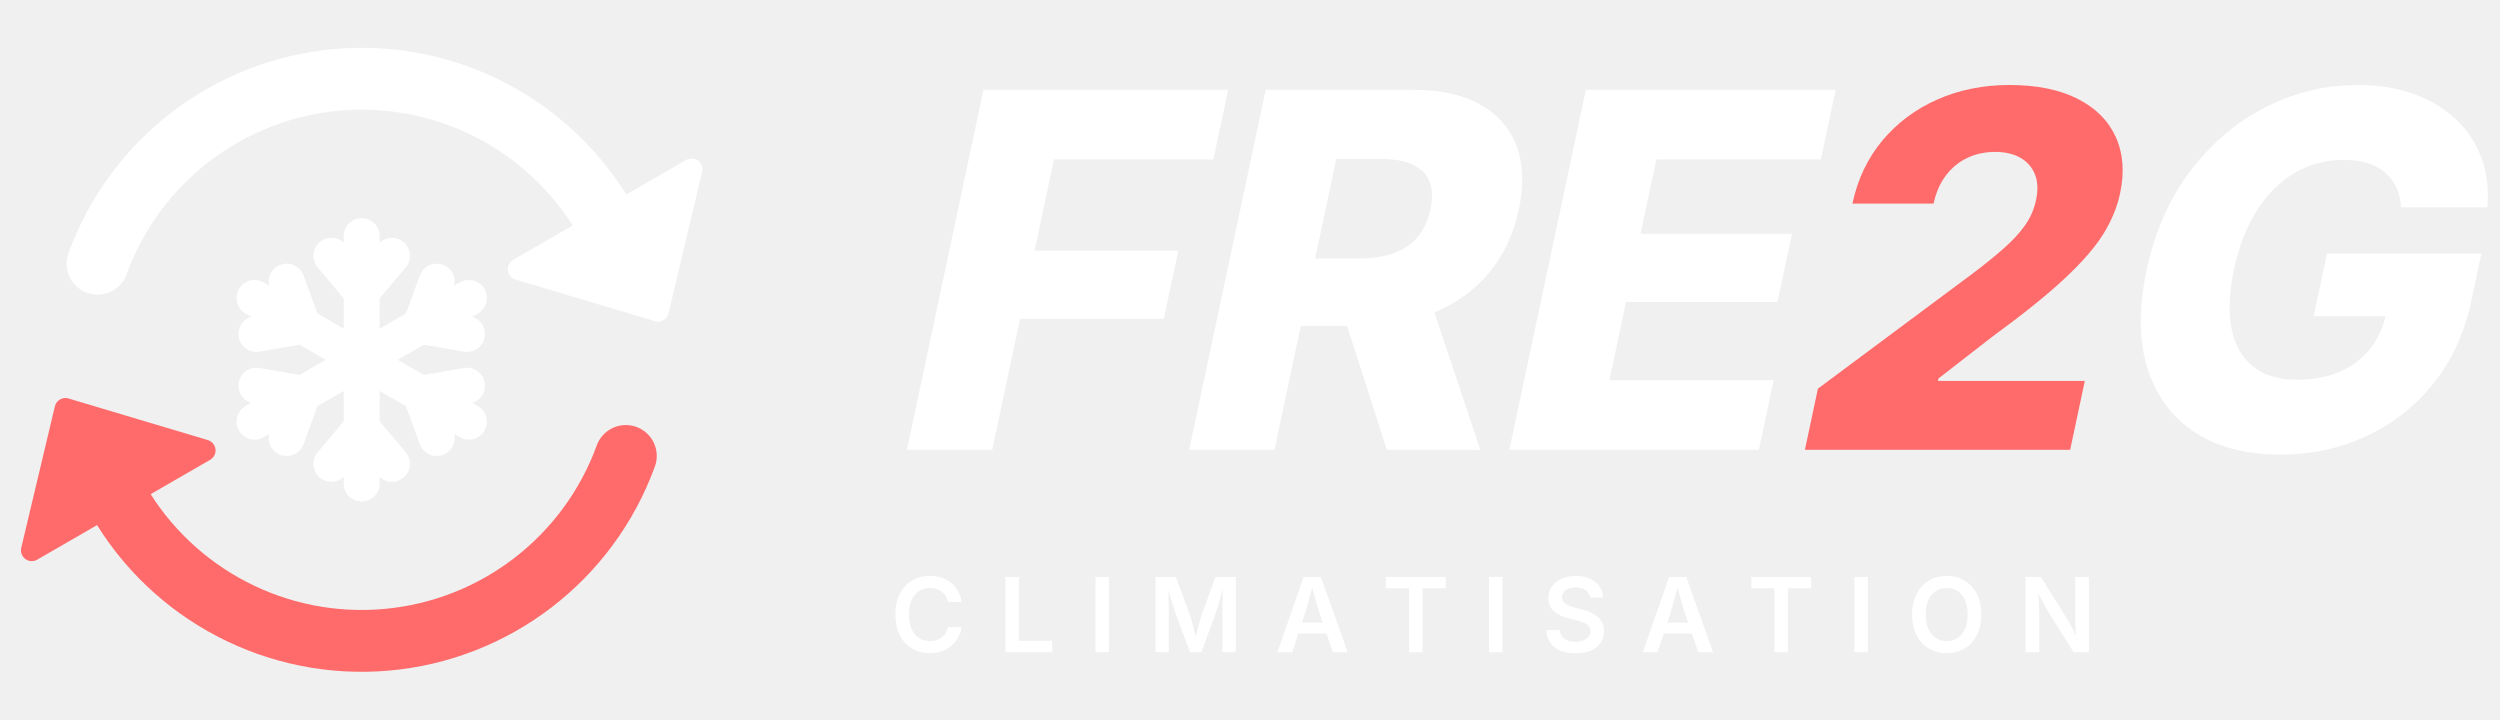
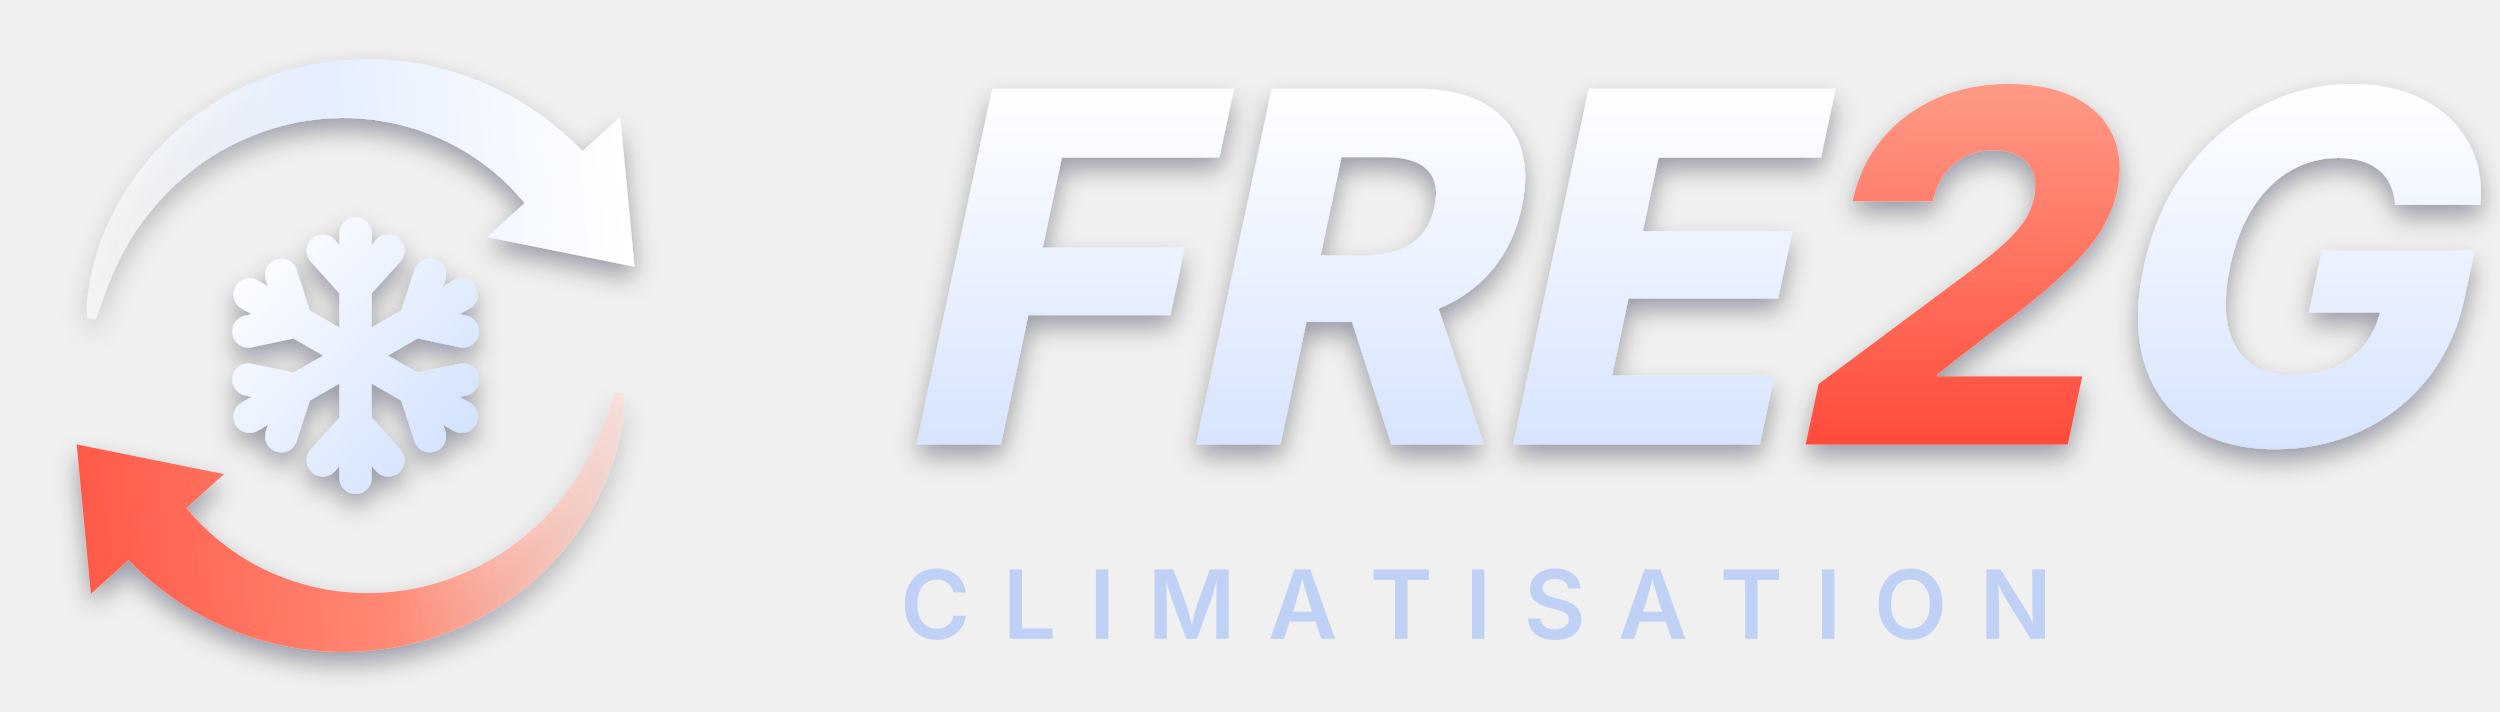
- <svg xmlns="http://www.w3.org/2000/svg" viewBox="0 0 222 64" width="667" height="192">
-   <path d="M8.51 23.45A25.0 25.0 0 0 1 53.65 19.50" stroke="#FFFFFF" stroke-width="5.5" fill="none" stroke-linecap="round" />
-   <path d="M58.35 27.64L61.34 15.06L45.96 23.94Z" fill="#FFFFFF" stroke="#FFFFFF" stroke-width="1.925" stroke-linejoin="round" />
-   <path d="M55.49 40.55A25.0 25.0 0 0 1 10.35 44.50" stroke="#FF6B6B" stroke-width="5.5" fill="none" stroke-linecap="round" />
-   <path d="M5.65 36.36L2.66 48.94L18.04 40.06Z" fill="#FF6B6B" stroke="#FF6B6B" stroke-width="1.925" stroke-linejoin="round" />
-   <path d="M32.00 43.00L32.00 21.00" stroke="#FFFFFF" stroke-width="3.2" stroke-linecap="round" />
-   <path d="M32.00 25.95L29.31 22.75" stroke="#FFFFFF" stroke-width="3.2" stroke-linecap="round" />
-   <path d="M32.00 25.95L34.69 22.75" stroke="#FFFFFF" stroke-width="3.2" stroke-linecap="round" />
-   <path d="M32.00 38.05L34.69 41.25" stroke="#FFFFFF" stroke-width="3.2" stroke-linecap="round" />
-   <path d="M32.00 38.05L29.31 41.25" stroke="#FFFFFF" stroke-width="3.2" stroke-linecap="round" />
-   <path d="M22.47 37.50L41.53 26.50" stroke="#FFFFFF" stroke-width="3.2" stroke-linecap="round" />
-   <path d="M37.24 28.98L38.67 25.05" stroke="#FFFFFF" stroke-width="3.2" stroke-linecap="round" />
-   <path d="M37.24 28.98L41.36 29.70" stroke="#FFFFFF" stroke-width="3.2" stroke-linecap="round" />
-   <path d="M26.76 35.02L25.33 38.95" stroke="#FFFFFF" stroke-width="3.2" stroke-linecap="round" />
-   <path d="M26.76 35.02L22.64 34.30" stroke="#FFFFFF" stroke-width="3.2" stroke-linecap="round" />
-   <path d="M22.47 26.50L41.53 37.50" stroke="#FFFFFF" stroke-width="3.2" stroke-linecap="round" />
-   <path d="M37.24 35.02L41.36 34.30" stroke="#FFFFFF" stroke-width="3.2" stroke-linecap="round" />
-   <path d="M37.24 35.02L38.67 38.95" stroke="#FFFFFF" stroke-width="3.2" stroke-linecap="round" />
-   <path d="M26.76 28.98L22.64 29.70" stroke="#FFFFFF" stroke-width="3.2" stroke-linecap="round" />
-   <path d="M26.76 28.98L25.33 25.05" stroke="#FFFFFF" stroke-width="3.2" stroke-linecap="round" />
-   <path d="M80.492 40.0 87.296 7.988H109.06L107.745 14.176H93.565L91.839 22.297H104.622L103.334 28.355H90.551L88.076 40.0ZM105.592 40.0 112.396 7.988H125.502Q129.111 7.988 131.456 9.288Q133.801 10.588 134.701 12.973Q135.601 15.357 134.907 18.623Q134.209 21.91 132.274 24.241Q130.339 26.572 127.419 27.775Q124.499 28.979 120.825 28.979H112.468L113.742 22.984H120.724Q122.508 22.984 123.8 22.512Q125.093 22.039 125.911 21.072Q126.729 20.105 127.044 18.623Q127.364 17.119 126.961 16.131Q126.559 15.143 125.463 14.638Q124.368 14.133 122.584 14.133H118.674L113.176 40.0ZM123.166 40.0 118.477 25.369H126.598L131.481 40.0ZM134.065 40.0 140.869 7.988H163.084L161.769 14.176H147.138L145.731 20.793H159.202L157.914 26.852H144.444L142.964 33.812H157.573L156.258 40.0Z" fill="#FFFFFF" />
-   <path d="M160.351 40.0 161.507 34.564 175.339 24.273Q176.926 23.07 178.078 22.05Q179.229 21.029 179.938 20.02Q180.647 19.01 180.907 17.785Q181.19 16.453 180.803 15.497Q180.415 14.541 179.504 14.025Q178.593 13.51 177.261 13.51Q175.908 13.51 174.784 14.047Q173.66 14.584 172.882 15.615Q172.104 16.646 171.794 18.107H164.575Q165.265 14.863 167.239 12.5Q169.213 10.137 172.129 8.848Q175.046 7.559 178.548 7.559Q182.157 7.559 184.574 8.772Q186.991 9.986 187.988 12.167Q188.986 14.348 188.378 17.205Q187.99 19.031 186.894 20.804Q185.797 22.576 183.451 24.768Q181.106 26.959 176.986 29.967L172.226 33.662L172.18 33.877H185.243L183.941 40.0Z" fill="#FF6B6B" />
-   <path d="M202.617 40.43Q198.062 40.43 195.026 38.442Q191.989 36.455 190.826 32.781Q189.662 29.107 190.735 24.059Q191.85 18.816 194.685 15.132Q197.519 11.447 201.381 9.503Q205.243 7.559 209.518 7.559Q212.289 7.559 214.494 8.354Q216.699 9.148 218.247 10.609Q219.795 12.07 220.522 14.058Q221.249 16.045 221.043 18.43H213.373Q213.304 17.441 212.944 16.657Q212.585 15.873 211.928 15.325Q211.271 14.777 210.352 14.498Q209.434 14.219 208.231 14.219Q205.911 14.219 203.939 15.357Q201.968 16.496 200.57 18.677Q199.172 20.857 198.514 23.951Q197.852 27.066 198.299 29.258Q198.746 31.449 200.219 32.609Q201.691 33.77 204.097 33.77Q206.267 33.77 207.911 33.061Q209.555 32.352 210.609 31.03Q211.663 29.709 212.042 27.926L213.441 28.119H205.599L206.782 22.555H220.51L219.615 26.766Q218.706 31.041 216.251 34.103Q213.795 37.164 210.258 38.797Q206.72 40.43 202.617 40.43Z" fill="#FFFFFF" />
-   <path d="M82.526 58.09Q81.646 58.09 80.954 57.681Q80.262 57.272 79.863 56.504Q79.463 55.736 79.463 54.658Q79.463 53.575 79.865 52.805Q80.267 52.034 80.961 51.626Q81.655 51.217 82.526 51.217Q83.074 51.217 83.553 51.372Q84.031 51.527 84.406 51.825Q84.781 52.124 85.024 52.555Q85.267 52.987 85.347 53.535H84.139Q84.081 53.234 83.939 53.005Q83.798 52.776 83.587 52.616Q83.375 52.457 83.11 52.374Q82.845 52.29 82.544 52.29Q81.996 52.29 81.572 52.567Q81.147 52.843 80.907 53.371Q80.667 53.899 80.667 54.658Q80.667 55.426 80.909 55.952Q81.152 56.477 81.576 56.747Q82.001 57.016 82.54 57.016Q82.841 57.016 83.106 56.933Q83.371 56.85 83.584 56.691Q83.798 56.531 83.941 56.3Q84.085 56.068 84.139 55.772H85.352Q85.285 56.253 85.058 56.673Q84.831 57.093 84.463 57.412Q84.094 57.73 83.607 57.91Q83.119 58.09 82.526 58.09ZM89.253 58.0V51.307H90.452V56.989H93.408V58.0ZM98.454 51.307V58.0H97.254V51.307ZM102.602 58.0V51.307H104.407L105.679 54.761Q105.746 54.954 105.829 55.258Q105.912 55.561 106 55.911Q106.088 56.262 106.166 56.596Q106.245 56.931 106.299 57.187H106.056Q106.11 56.935 106.189 56.605Q106.267 56.275 106.355 55.922Q106.442 55.57 106.525 55.264Q106.609 54.959 106.671 54.761L107.929 51.307H109.74V58.0H108.545V54.622Q108.545 54.406 108.549 54.101Q108.554 53.795 108.563 53.445Q108.572 53.095 108.581 52.737Q108.59 52.38 108.59 52.057H108.675Q108.585 52.412 108.48 52.782Q108.374 53.153 108.271 53.501Q108.167 53.849 108.075 54.141Q107.983 54.433 107.916 54.622L106.68 58.0H105.661L104.407 54.622Q104.34 54.433 104.248 54.148Q104.156 53.863 104.05 53.517Q103.945 53.171 103.839 52.796Q103.734 52.421 103.63 52.057H103.729Q103.734 52.358 103.743 52.71Q103.752 53.063 103.758 53.418Q103.765 53.773 103.772 54.085Q103.779 54.397 103.779 54.622V58.0ZM113.438 58.0 115.774 51.307H117.297L119.687 58.0H118.371L117.18 54.523Q117.005 53.984 116.816 53.303Q116.628 52.623 116.398 51.756H116.65Q116.425 52.632 116.243 53.317Q116.062 54.002 115.9 54.523L114.75 58.0ZM114.799 56.342V55.377H118.326V56.342ZM123.08 52.317V51.307H128.407V52.317H126.346V58.0H125.146V52.317ZM133.454 51.307V58.0H132.254V51.307ZM139.951 58.103Q139.173 58.103 138.601 57.861Q138.028 57.618 137.704 57.155Q137.381 56.693 137.354 56.032H138.536Q138.567 56.383 138.756 56.616Q138.944 56.85 139.254 56.965Q139.564 57.079 139.942 57.079Q140.337 57.079 140.64 56.958Q140.943 56.837 141.114 56.619Q141.285 56.401 141.285 56.113Q141.285 55.853 141.134 55.682Q140.984 55.511 140.712 55.392Q140.44 55.273 140.076 55.183L139.317 54.986Q138.477 54.77 138.008 54.334Q137.538 53.899 137.538 53.189Q137.538 52.596 137.857 52.151Q138.176 51.706 138.729 51.462Q139.281 51.217 139.982 51.217Q140.696 51.217 141.235 51.464Q141.774 51.711 142.078 52.147Q142.381 52.582 142.394 53.139H141.231Q141.186 52.708 140.847 52.472Q140.508 52.237 139.964 52.237Q139.587 52.237 139.315 52.351Q139.043 52.466 138.897 52.663Q138.751 52.861 138.751 53.117Q138.751 53.396 138.924 53.575Q139.097 53.755 139.36 53.863Q139.623 53.971 139.892 54.038L140.517 54.2Q140.889 54.289 141.24 54.438Q141.59 54.586 141.871 54.813Q142.152 55.04 142.318 55.363Q142.484 55.687 142.484 56.122Q142.484 56.711 142.183 57.158Q141.882 57.605 141.316 57.854Q140.75 58.103 139.951 58.103ZM145.936 58.0 148.271 51.307H149.794L152.184 58.0H150.868L149.678 54.523Q149.502 53.984 149.314 53.303Q149.125 52.623 148.896 51.756H149.147Q148.923 52.632 148.741 53.317Q148.559 54.002 148.397 54.523L147.247 58.0ZM147.297 56.342V55.377H150.823V56.342ZM155.577 52.317V51.307H160.905V52.317H158.843V58.0H157.644V52.317ZM165.951 51.307V58.0H164.752V51.307ZM172.965 58.09Q172.084 58.09 171.388 57.681Q170.692 57.272 170.29 56.504Q169.887 55.736 169.887 54.658Q169.887 53.575 170.29 52.805Q170.692 52.034 171.388 51.626Q172.084 51.217 172.965 51.217Q173.841 51.217 174.535 51.626Q175.229 52.034 175.631 52.805Q176.033 53.575 176.033 54.658Q176.033 55.736 175.631 56.506Q175.229 57.277 174.535 57.683Q173.841 58.09 172.965 58.09ZM172.965 57.016Q173.508 57.016 173.928 56.744Q174.348 56.473 174.586 55.945Q174.824 55.417 174.824 54.658Q174.824 53.89 174.586 53.362Q174.348 52.834 173.928 52.562Q173.508 52.29 172.965 52.29Q172.417 52.29 171.994 52.564Q171.572 52.838 171.332 53.366Q171.091 53.894 171.091 54.658Q171.091 55.417 171.332 55.943Q171.572 56.468 171.994 56.742Q172.417 57.016 172.965 57.016ZM179.969 58.0V51.307H181.326L183.639 54.995Q183.783 55.224 183.945 55.514Q184.107 55.803 184.282 56.16Q184.457 56.518 184.628 56.953H184.493Q184.462 56.576 184.437 56.178Q184.412 55.781 184.401 55.424Q184.39 55.067 184.39 54.82V51.307H185.607V58.0H184.246L182.157 54.68Q181.959 54.361 181.784 54.051Q181.609 53.741 181.407 53.351Q181.205 52.96 180.917 52.407H181.088Q181.115 52.897 181.137 53.335Q181.16 53.773 181.175 54.119Q181.191 54.465 181.191 54.676V58.0Z" fill="#FFFFFF" />
+ <svg xmlns="http://www.w3.org/2000/svg" viewBox="0 0 225 64" width="675" height="192">
+   <defs>
+     <linearGradient id="mb" gradientUnits="userSpaceOnUse" x1="8.2" y1="28.7" x2="57.1" y2="24.0">
+       <stop offset="0" stop-color="#FFFFFF80" />
+       <stop offset=".45" stop-color="#E4EEFF" />
+       <stop offset="1" stop-color="#FFFFFF" />
+     </linearGradient>
+     <linearGradient id="mr" gradientUnits="userSpaceOnUse" x1="55.8" y1="35.3" x2="6.9" y2="40.0">
+       <stop offset="0" stop-color="#FFD2C780" />
+       <stop offset=".45" stop-color="#FF8A76" />
+       <stop offset="1" stop-color="#FF5A48" />
+     </linearGradient>
+     <linearGradient id="mf" x1="0" y1="0" x2="1" y2="1">
+       <stop offset="0" stop-color="#FFFFFF" />
+       <stop offset="1" stop-color="#CFE0FF" />
+     </linearGradient>
+     <linearGradient id="mw" x1="0" y1="0" x2="0" y2="1">
+       <stop offset="0" stop-color="#FFFFFF" />
+       <stop offset="1" stop-color="#D6E4FF" />
+     </linearGradient>
+     <linearGradient id="mt" x1="0" y1="0" x2="0" y2="1">
+       <stop offset="0" stop-color="#FF9A86" />
+       <stop offset="1" stop-color="#FF4B3A" />
+     </linearGradient>
+     <filter id="ms" x="-20%" y="-20%" width="140%" height="150%">
+       <feDropShadow dx="0" dy="1.1" stdDeviation="1.1" flood-color="#000814" flood-opacity="0.35" />
+     </filter>
+   </defs>
+   <g filter="url(#ms)">
+     <path d="M7.84 28.60L7.82 27.43L7.94 26.26L8.13 25.10L8.39 23.95L8.71 22.81L9.09 21.68L9.53 20.57L10.03 19.49L10.58 18.42L11.19 17.38L11.84 16.37L12.55 15.39L13.31 14.44L14.11 13.53L14.96 12.66L15.86 11.83L16.79 11.04L17.77 10.29L18.78 9.59L19.82 8.94L20.90 8.34L22.01 7.78L23.15 7.29L24.31 6.84L25.49 6.45L26.70 6.12L27.92 5.84L29.15 5.63L30.40 5.47L31.65 5.37L32.91 5.33L34.18 5.35L35.44 5.44L36.70 5.58L37.95 5.78L39.20 6.05L40.43 6.37L41.65 6.75L42.85 7.19L44.03 7.69L45.19 8.24L46.33 8.85L47.43 9.51L48.50 10.23L49.54 11.00L50.55 11.82L51.51 12.69L52.44 13.60L55.82 10.55L57.10 24.00L43.85 21.33L47.23 18.28L46.60 17.55L45.93 16.84L45.23 16.16L44.50 15.52L43.73 14.91L42.93 14.33L42.11 13.79L41.26 13.29L40.38 12.83L39.49 12.41L38.57 12.04L37.63 11.70L36.67 11.41L35.71 11.16L34.72 10.96L33.73 10.80L32.73 10.70L31.72 10.63L30.71 10.62L29.69 10.65L28.68 10.73L27.67 10.86L26.66 11.03L25.66 11.26L24.67 11.53L23.69 11.84L22.72 12.21L21.77 12.62L20.83 13.07L19.92 13.57L19.02 14.11L18.15 14.70L17.31 15.32L16.49 15.99L15.70 16.69L14.95 17.44L14.22 18.22L13.53 19.03L12.88 19.88L12.26 20.76L11.68 21.67L11.14 22.60L10.64 23.57L10.18 24.56L9.76 25.57L9.37 26.60L9.01 27.65L8.63 28.72Z" fill="url(#mb)" />
+     <path d="M56.16 35.40L56.18 36.57L56.06 37.74L55.87 38.90L55.61 40.05L55.29 41.19L54.91 42.32L54.47 43.43L53.97 44.51L53.42 45.58L52.81 46.62L52.16 47.63L51.45 48.61L50.69 49.56L49.89 50.47L49.04 51.34L48.14 52.17L47.21 52.96L46.23 53.71L45.22 54.41L44.18 55.06L43.10 55.66L41.99 56.22L40.85 56.71L39.69 57.16L38.51 57.55L37.30 57.88L36.08 58.16L34.85 58.37L33.60 58.53L32.35 58.63L31.09 58.67L29.82 58.65L28.56 58.56L27.30 58.42L26.05 58.22L24.80 57.95L23.57 57.63L22.35 57.25L21.15 56.81L19.97 56.31L18.81 55.76L17.67 55.15L16.57 54.49L15.50 53.77L14.46 53.00L13.45 52.18L12.49 51.31L11.56 50.40L8.18 53.45L6.90 40.00L20.15 42.67L16.77 45.72L17.40 46.45L18.07 47.16L18.77 47.84L19.50 48.48L20.27 49.09L21.07 49.67L21.89 50.21L22.74 50.71L23.62 51.17L24.51 51.59L25.43 51.96L26.37 52.30L27.33 52.59L28.29 52.84L29.28 53.04L30.27 53.20L31.27 53.30L32.28 53.37L33.29 53.38L34.31 53.35L35.32 53.27L36.33 53.14L37.34 52.97L38.34 52.74L39.33 52.47L40.31 52.16L41.28 51.79L42.23 51.38L43.17 50.93L44.08 50.43L44.98 49.89L45.85 49.30L46.69 48.68L47.51 48.01L48.30 47.31L49.05 46.56L49.78 45.78L50.47 44.97L51.12 44.12L51.74 43.24L52.32 42.33L52.86 41.40L53.36 40.43L53.82 39.44L54.24 38.43L54.63 37.40L54.99 36.35L55.37 35.28Z" fill="url(#mr)" />
+     <path d="M32.00 32.00L32.00 21.00M32.00 25.84L29.06 22.57M32.00 25.84L34.94 22.57M32.00 32.00L32.00 43.00M32.00 38.16L34.94 41.43M32.00 38.16L29.06 41.43M32.00 32.00L41.53 26.50M37.33 28.92L38.69 24.74M37.33 28.92L41.64 29.83M32.00 32.00L22.47 37.50M26.67 35.08L25.31 39.26M26.67 35.08L22.36 34.17M32.00 32.00L41.53 37.50M37.33 35.08L41.64 34.17M37.33 35.08L38.69 39.26M32.00 32.00L22.47 26.50M26.67 28.92L22.36 29.83M26.67 28.92L25.31 24.74" stroke="url(#mf)" stroke-width="2.9" stroke-linecap="round" fill="none" />
+   </g>
+   <g filter="url(#ms)">
+     <path d="M82.492 40.0 89.296 7.988H111.06L109.745 14.176H95.565L93.839 22.297H106.622L105.334 28.355H92.551L90.076 40.0ZM107.652 40.0 114.456 7.988H127.562Q131.171 7.988 133.516 9.288Q135.861 10.588 136.761 12.973Q137.661 15.357 136.967 18.623Q136.269 21.91 134.334 24.241Q132.399 26.572 129.479 27.775Q126.559 28.979 122.885 28.979H114.528L115.802 22.984H122.784Q124.568 22.984 125.86 22.512Q127.153 22.039 127.971 21.072Q128.789 20.105 129.104 18.623Q129.424 17.119 129.021 16.131Q128.619 15.143 127.523 14.638Q126.428 14.133 124.644 14.133H120.734L115.236 40.0ZM125.226 40.0 120.537 25.369H128.658L133.541 40.0ZM136.185 40.0 142.989 7.988H165.204L163.889 14.176H149.258L147.851 20.793H161.322L160.034 26.852H146.564L145.084 33.812H159.693L158.378 40.0ZM204.817 40.43Q200.262 40.43 197.226 38.442Q194.189 36.455 193.026 32.781Q191.862 29.107 192.935 24.059Q194.05 18.816 196.885 15.132Q199.719 11.447 203.581 9.503Q207.443 7.559 211.718 7.559Q214.489 7.559 216.694 8.354Q218.899 9.148 220.447 10.609Q221.995 12.07 222.722 14.058Q223.449 16.045 223.243 18.43H215.573Q215.504 17.441 215.144 16.657Q214.785 15.873 214.128 15.325Q213.471 14.777 212.552 14.498Q211.634 14.219 210.431 14.219Q208.111 14.219 206.139 15.357Q204.168 16.496 202.77 18.677Q201.372 20.857 200.714 23.951Q200.052 27.066 200.499 29.258Q200.946 31.449 202.419 32.609Q203.891 33.77 206.297 33.77Q208.467 33.77 210.111 33.061Q211.755 32.352 212.809 31.03Q213.863 29.709 214.242 27.926L215.641 28.119H207.799L208.982 22.555H222.71L221.815 26.766Q220.906 31.041 218.451 34.103Q215.995 37.164 212.458 38.797Q208.92 40.43 204.817 40.43Z" fill="url(#mw)" />
+     <path d="M162.511 40.0 163.667 34.564 177.499 24.273Q179.086 23.07 180.238 22.05Q181.389 21.029 182.098 20.02Q182.807 19.01 183.067 17.785Q183.35 16.453 182.963 15.497Q182.575 14.541 181.664 14.025Q180.753 13.51 179.421 13.51Q178.068 13.51 176.944 14.047Q175.82 14.584 175.042 15.615Q174.264 16.646 173.954 18.107H166.735Q167.425 14.863 169.399 12.5Q171.373 10.137 174.289 8.848Q177.206 7.559 180.708 7.559Q184.317 7.559 186.734 8.772Q189.151 9.986 190.148 12.167Q191.146 14.348 190.538 17.205Q190.15 19.031 189.054 20.804Q187.957 22.576 185.611 24.768Q183.266 26.959 179.146 29.967L174.386 33.662L174.34 33.877H187.403L186.101 40.0Z" fill="url(#mt)" />
+   </g>
+   <path d="M84.296 57.584Q83.473 57.584 82.827 57.202Q82.18 56.82 81.806 56.102Q81.433 55.384 81.433 54.376Q81.433 53.364 81.808 52.644Q82.184 51.923 82.833 51.541Q83.482 51.159 84.296 51.159Q84.809 51.159 85.256 51.304Q85.703 51.449 86.054 51.728Q86.404 52.007 86.631 52.411Q86.858 52.814 86.933 53.326H85.804Q85.749 53.045 85.617 52.83Q85.485 52.616 85.287 52.467Q85.09 52.318 84.842 52.24Q84.595 52.163 84.313 52.163Q83.801 52.163 83.404 52.421Q83.007 52.679 82.783 53.173Q82.558 53.666 82.558 54.376Q82.558 55.094 82.785 55.585Q83.011 56.076 83.408 56.328Q83.805 56.58 84.309 56.58Q84.59 56.58 84.838 56.503Q85.086 56.425 85.285 56.276Q85.485 56.127 85.619 55.911Q85.754 55.694 85.804 55.417H86.938Q86.875 55.867 86.663 56.259Q86.451 56.652 86.106 56.95Q85.762 57.248 85.306 57.416Q84.851 57.584 84.296 57.584ZM90.867 57.5V51.243H91.988V56.555H94.751V57.5ZM99.75 51.243V57.5H98.629V51.243ZM103.91 57.5V51.243H105.598L106.787 54.472Q106.85 54.653 106.927 54.936Q107.005 55.22 107.087 55.547Q107.169 55.875 107.242 56.188Q107.316 56.501 107.366 56.74H107.139Q107.19 56.505 107.263 56.196Q107.337 55.888 107.419 55.558Q107.5 55.228 107.578 54.943Q107.656 54.657 107.715 54.472L108.89 51.243H110.583V57.5H109.466V54.342Q109.466 54.141 109.47 53.855Q109.474 53.57 109.483 53.242Q109.491 52.914 109.499 52.581Q109.508 52.247 109.508 51.944H109.588Q109.504 52.276 109.405 52.623Q109.306 52.969 109.21 53.294Q109.113 53.62 109.027 53.893Q108.941 54.166 108.878 54.342L107.723 57.5H106.77L105.598 54.342Q105.535 54.166 105.449 53.899Q105.363 53.633 105.264 53.309Q105.166 52.986 105.067 52.635Q104.968 52.285 104.872 51.944H104.964Q104.968 52.226 104.977 52.555Q104.985 52.885 104.991 53.217Q104.998 53.549 105.004 53.84Q105.01 54.132 105.01 54.342V57.5ZM114.323 57.5 116.506 51.243H117.93L120.164 57.5H118.933L117.821 54.25Q117.657 53.746 117.48 53.11Q117.304 52.474 117.09 51.663H117.325Q117.115 52.482 116.945 53.122Q116.775 53.763 116.624 54.25L115.549 57.5ZM115.595 55.95V55.048H118.891V55.95ZM123.618 52.188V51.243H128.598V52.188H126.671V57.5H125.55V52.188ZM133.598 51.243V57.5H132.477V51.243ZM139.954 57.597Q139.227 57.597 138.692 57.37Q138.157 57.143 137.854 56.711Q137.552 56.278 137.527 55.661H138.631Q138.66 55.988 138.837 56.207Q139.013 56.425 139.303 56.532Q139.593 56.639 139.945 56.639Q140.315 56.639 140.598 56.526Q140.882 56.412 141.041 56.209Q141.201 56.005 141.201 55.736Q141.201 55.493 141.06 55.333Q140.92 55.174 140.666 55.062Q140.412 54.951 140.071 54.867L139.362 54.682Q138.576 54.481 138.138 54.073Q137.699 53.666 137.699 53.003Q137.699 52.448 137.997 52.033Q138.295 51.617 138.812 51.388Q139.328 51.159 139.983 51.159Q140.651 51.159 141.155 51.39Q141.659 51.621 141.942 52.028Q142.226 52.436 142.238 52.956H141.151Q141.109 52.553 140.792 52.333Q140.475 52.112 139.966 52.112Q139.614 52.112 139.36 52.219Q139.106 52.327 138.969 52.511Q138.833 52.696 138.833 52.935Q138.833 53.196 138.994 53.364Q139.156 53.532 139.402 53.633Q139.647 53.733 139.899 53.796L140.483 53.947Q140.831 54.031 141.159 54.17Q141.487 54.309 141.749 54.521Q142.011 54.733 142.167 55.035Q142.322 55.337 142.322 55.745Q142.322 56.295 142.041 56.713Q141.759 57.13 141.23 57.364Q140.701 57.597 139.954 57.597ZM145.831 57.5 148.015 51.243H149.438L151.672 57.5H150.442L149.329 54.25Q149.165 53.746 148.989 53.11Q148.813 52.474 148.598 51.663H148.833Q148.624 52.482 148.453 53.122Q148.283 53.763 148.132 54.25L147.057 57.5ZM147.103 55.95V55.048H150.4V55.95ZM155.126 52.188V51.243H160.107V52.188H158.179V57.5H157.058V52.188ZM165.106 51.243V57.5H163.985V51.243ZM171.945 57.584Q171.122 57.584 170.471 57.202Q169.82 56.82 169.445 56.102Q169.069 55.384 169.069 54.376Q169.069 53.364 169.445 52.644Q169.82 51.923 170.471 51.541Q171.122 51.159 171.945 51.159Q172.764 51.159 173.413 51.541Q174.062 51.923 174.437 52.644Q174.813 53.364 174.813 54.376Q174.813 55.384 174.437 56.104Q174.062 56.824 173.413 57.204Q172.764 57.584 171.945 57.584ZM171.945 56.58Q172.453 56.58 172.846 56.326Q173.239 56.072 173.461 55.579Q173.684 55.085 173.684 54.376Q173.684 53.658 173.461 53.164Q173.239 52.671 172.846 52.417Q172.453 52.163 171.945 52.163Q171.433 52.163 171.038 52.419Q170.643 52.675 170.419 53.169Q170.194 53.662 170.194 54.376Q170.194 55.085 170.419 55.577Q170.643 56.068 171.038 56.324Q171.433 56.58 171.945 56.58ZM178.776 57.5V51.243H180.044L182.206 54.691Q182.341 54.905 182.492 55.176Q182.643 55.447 182.807 55.78Q182.971 56.114 183.13 56.522H183.004Q182.975 56.169 182.952 55.797Q182.929 55.426 182.918 55.092Q182.908 54.758 182.908 54.527V51.243H184.046V57.5H182.773L180.821 54.397Q180.636 54.099 180.472 53.809Q180.308 53.519 180.119 53.154Q179.93 52.788 179.662 52.272H179.821Q179.846 52.73 179.867 53.139Q179.888 53.549 179.903 53.872Q179.918 54.195 179.918 54.393V57.5Z" fill="#BFD2F5" />
</svg>
